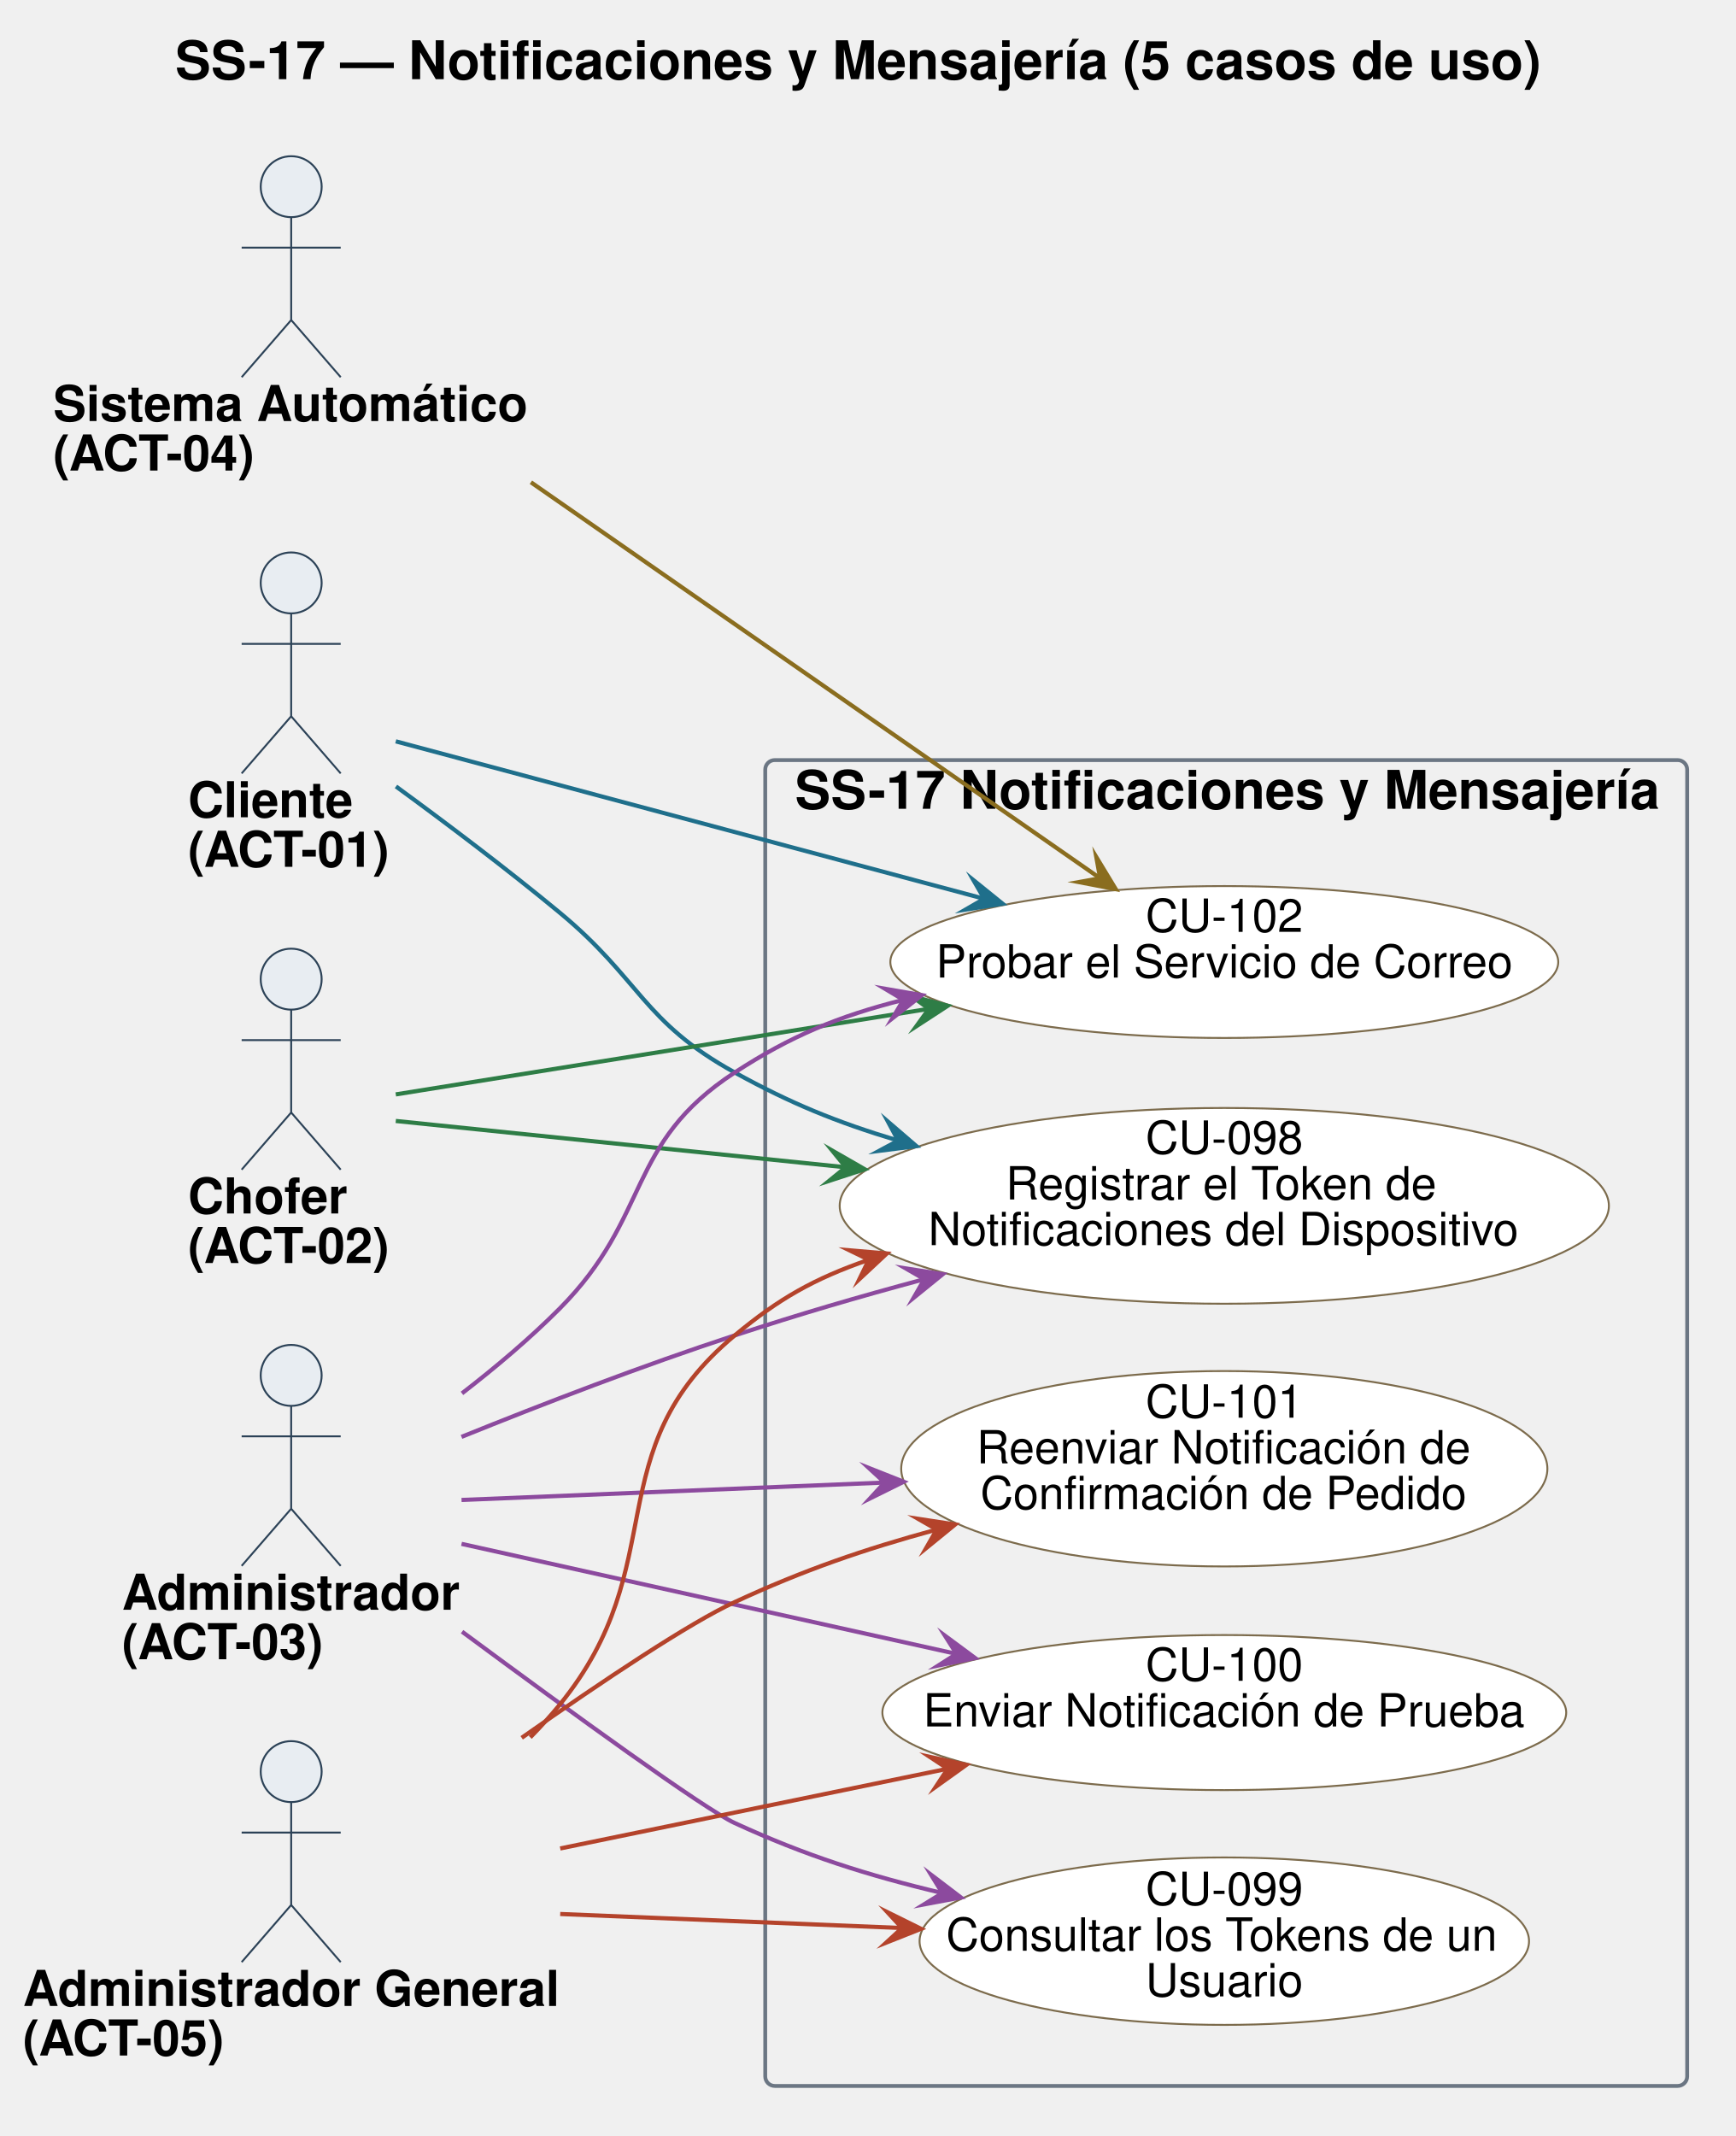
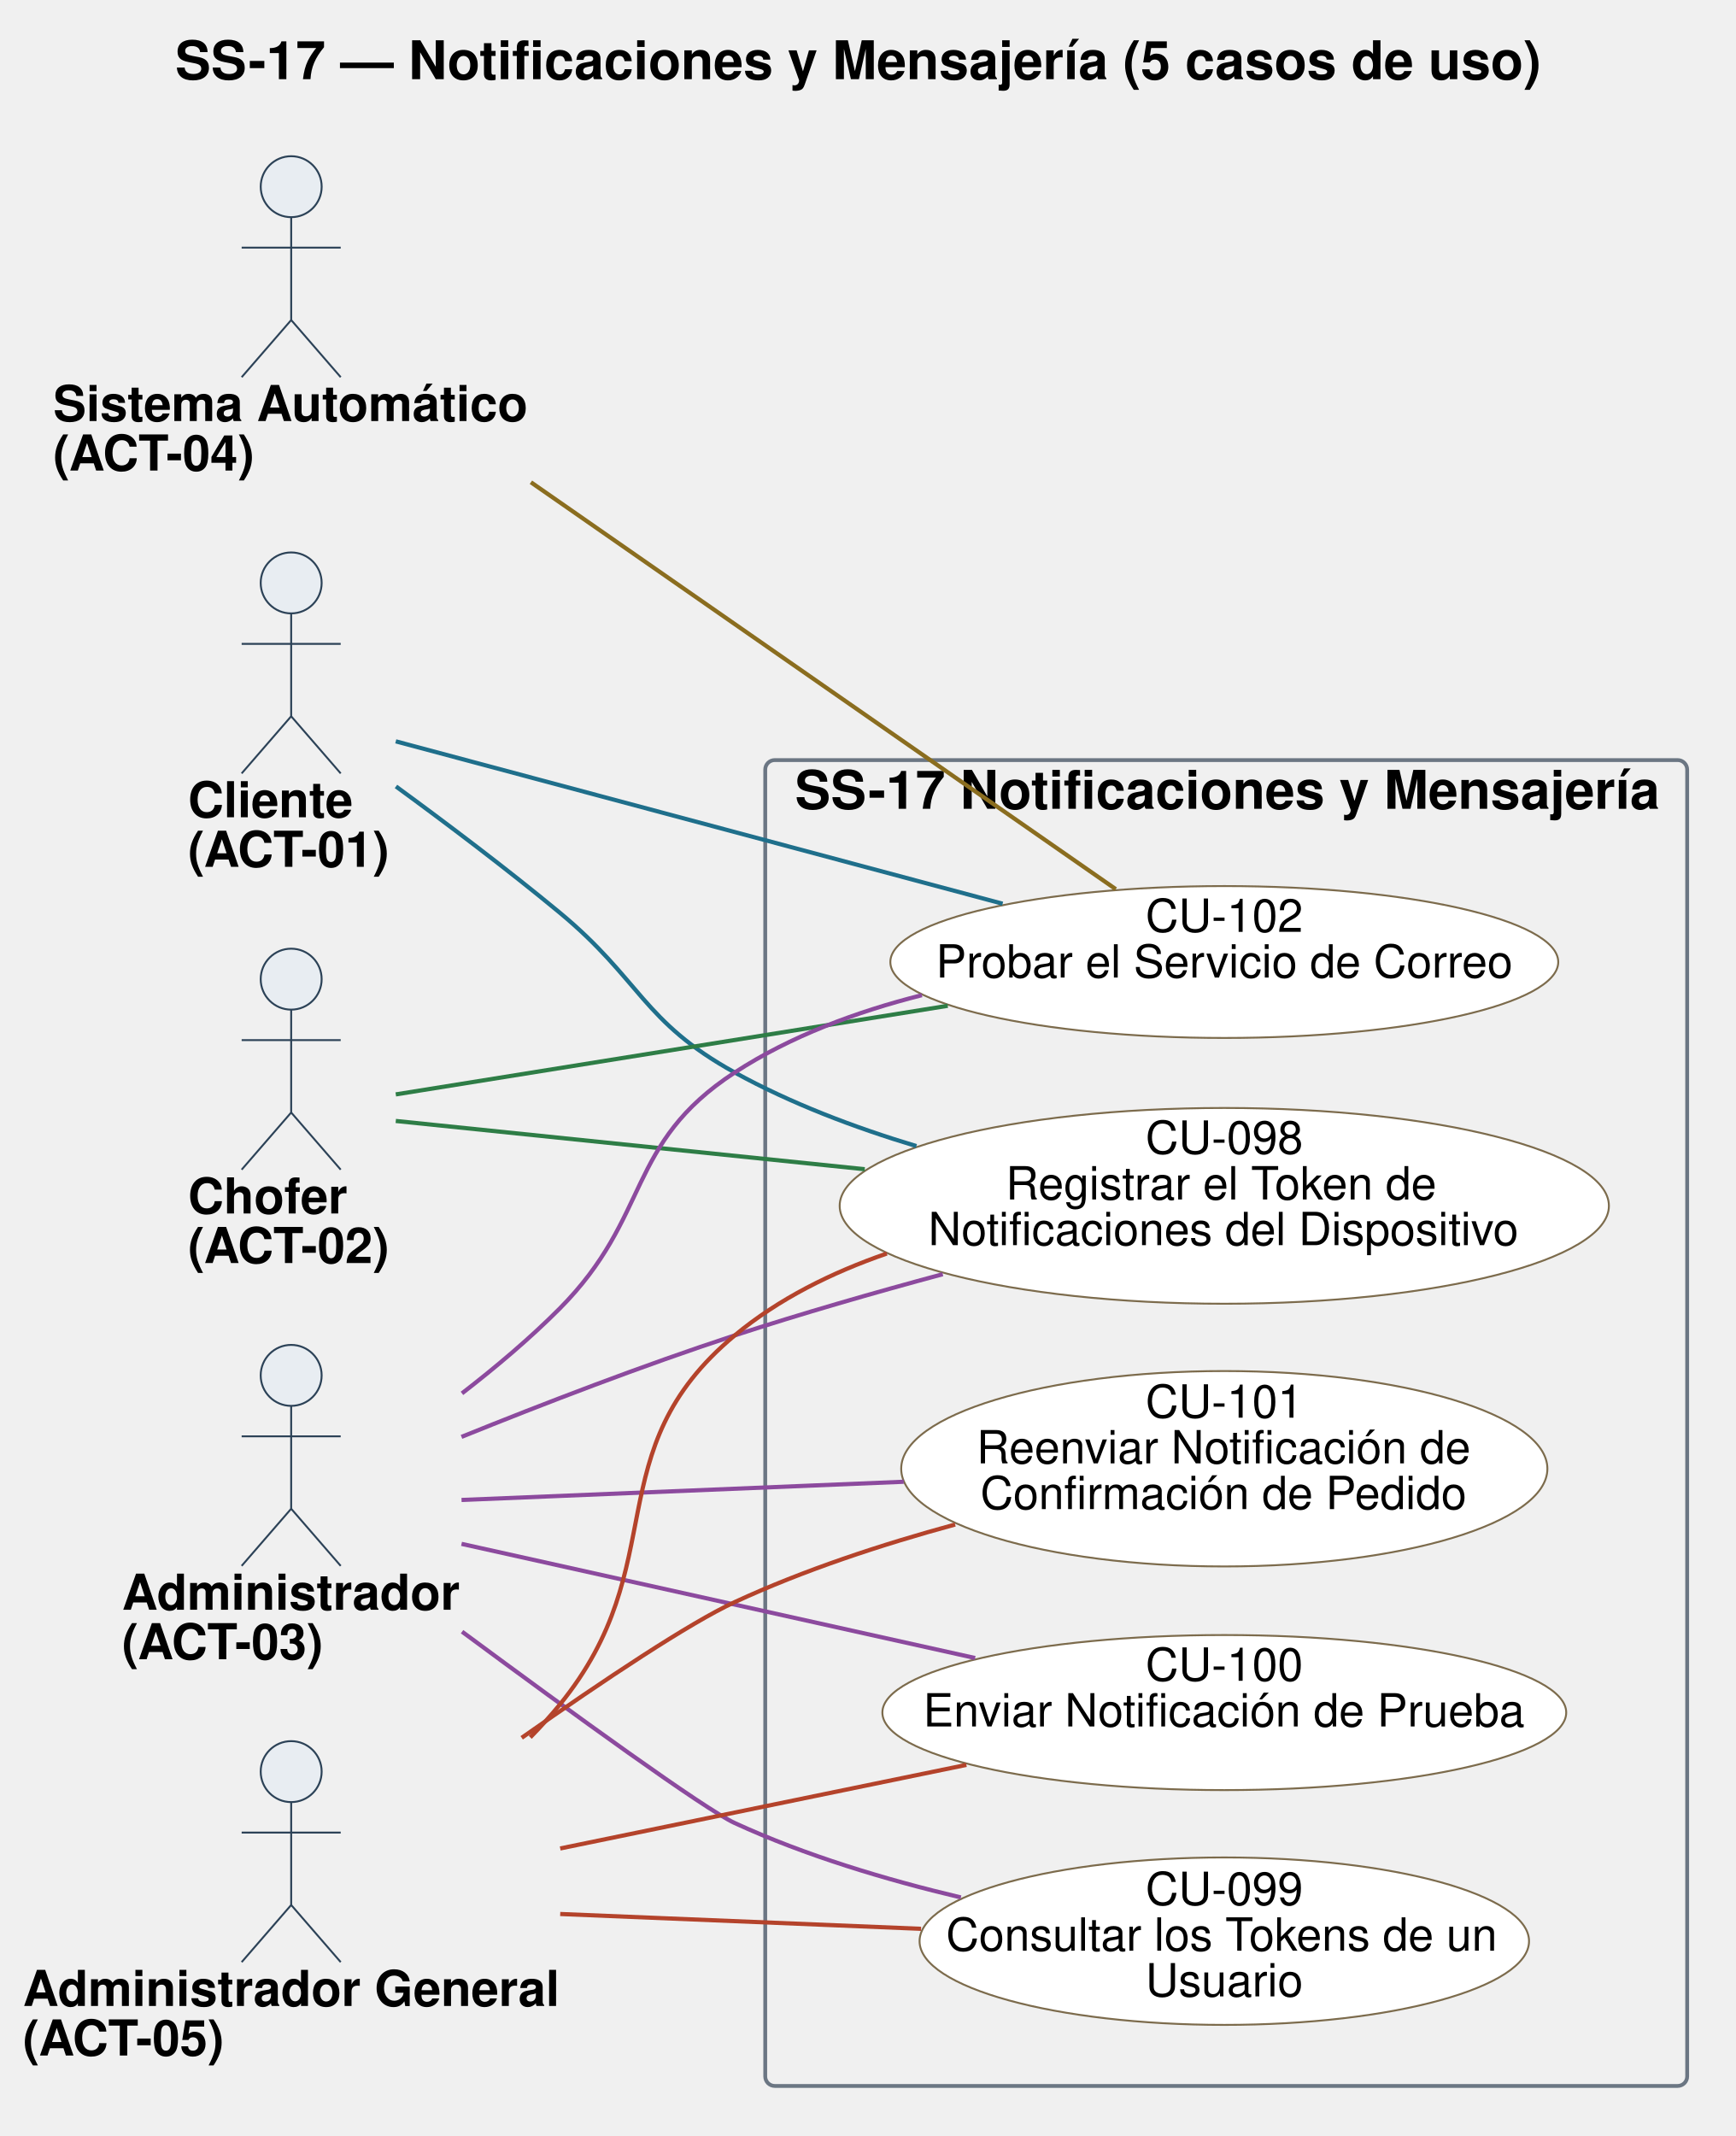
<svg xmlns="http://www.w3.org/2000/svg" version="1.1" data-diagram-type="DESCRIPTION" style="width:712px;height:876px;background:#FFFFFF;" width="712.5px" height="876.563px" viewBox="0 0 712 876" zoomAndPan="magnify" preserveAspectRatio="none" contentStyleType="text/css">
  <defs />
  <g font-family="sans-serif" lengthAdjust="spacing">
    <g class="title" data-source-line="1">
      <text x="71.844" y="32.469" fill="#000" font-size="21.875" textLength="559.233" font-weight="700" font-family="Helvetica">SS-17 — Notificaciones y Mensajería (5 casos de uso)</text>
    </g>
-     <g class="cluster" data-qualified-name="SS-17 Notificaciones y Mensajer.a" id="ent0006" data-source-line="40">
+     <g class="cluster" data-qualified-name="SS-17 Notificaciones y Mensajer.a" id="ent0006" data-source-line="42">
      <rect x="313.859" y="311.719" width="378.125" height="543.75" fill="none" style="stroke:#6B7683;stroke-width:1.563;" rx="3.906" ry="3.906" />
      <text x="326.026" y="331.688" fill="#000" font-size="21.875" textLength="353.792" font-weight="700" font-family="Helvetica">SS-17 Notificaciones y Mensajería</text>
    </g>
-     <g class="entity" data-qualified-name="SS-17 Notificaciones y Mensajer.a.U098" id="ent0007" data-source-line="41">
+     <g class="entity" data-qualified-name="SS-17 Notificaciones y Mensajer.a.U098" id="ent0007" data-source-line="43">
      <ellipse cx="502.137" cy="494.535" rx="157.747" ry="40.145" fill="#FFF" style="stroke:#7C6B4C;stroke-width:0.781;" />
      <text x="469.833" y="473.158" fill="#000" font-size="18.75" textLength="64.609" font-family="Helvetica">CU-098</text>
      <text x="412.512" y="491.908" fill="#000" font-size="18.75" textLength="179.251" font-family="Helvetica">Registrar el Token de</text>
      <text x="380.729" y="510.658" fill="#000" font-size="18.75" textLength="242.816" font-family="Helvetica">Notificaciones del Dispositivo</text>
    </g>
-     <g class="entity" data-qualified-name="SS-17 Notificaciones y Mensajer.a.U099" id="ent0008" data-source-line="42">
+     <g class="entity" data-qualified-name="SS-17 Notificaciones y Mensajer.a.U099" id="ent0008" data-source-line="44">
      <ellipse cx="502.142" cy="796.099" rx="124.986" ry="34.334" fill="#FFF" style="stroke:#7C6B4C;stroke-width:0.781;" />
      <text x="469.838" y="781.256" fill="#000" font-size="18.75" textLength="64.609" font-family="Helvetica">CU-099</text>
      <text x="388.017" y="800.006" fill="#000" font-size="18.75" textLength="228.25" font-family="Helvetica">Consultar los Tokens de un</text>
      <text x="469.838" y="818.756" fill="#000" font-size="18.75" textLength="64.609" font-family="Helvetica">Usuario</text>
    </g>
-     <g class="entity" data-qualified-name="SS-17 Notificaciones y Mensajer.a.U100" id="ent0009" data-source-line="43">
+     <g class="entity" data-qualified-name="SS-17 Notificaciones y Mensajer.a.U100" id="ent0009" data-source-line="45">
      <ellipse cx="502.142" cy="702.344" rx="140.236" ry="31.797" fill="#FFF" style="stroke:#7C6B4C;stroke-width:0.781;" />
      <text x="469.838" y="689.297" fill="#000" font-size="18.75" textLength="64.609" font-family="Helvetica">CU-100</text>
      <text x="378.638" y="708.047" fill="#000" font-size="18.75" textLength="247.009" font-family="Helvetica">Enviar Notificación de Prueba</text>
    </g>
-     <g class="entity" data-qualified-name="SS-17 Notificaciones y Mensajer.a.U101" id="ent0010" data-source-line="44">
+     <g class="entity" data-qualified-name="SS-17 Notificaciones y Mensajer.a.U101" id="ent0010" data-source-line="46">
      <ellipse cx="502.14" cy="602.349" rx="132.515" ry="40.068" fill="#FFF" style="stroke:#7C6B4C;stroke-width:0.781;" />
      <text x="469.836" y="581.398" fill="#000" font-size="18.75" textLength="64.609" font-family="Helvetica">CU-101</text>
      <text x="400.526" y="600.148" fill="#000" font-size="18.75" textLength="203.229" font-family="Helvetica">Reenviar Notificación de</text>
      <text x="402.082" y="618.898" fill="#000" font-size="18.75" textLength="200.116" font-family="Helvetica">Confirmación de Pedido</text>
    </g>
-     <g class="entity" data-qualified-name="SS-17 Notificaciones y Mensajer.a.U102" id="ent0011" data-source-line="45">
+     <g class="entity" data-qualified-name="SS-17 Notificaciones y Mensajer.a.U102" id="ent0011" data-source-line="47">
      <ellipse cx="502.14" cy="394.534" rx="136.968" ry="31.144" fill="#FFF" style="stroke:#7C6B4C;stroke-width:0.781;" />
      <text x="469.835" y="382.16" fill="#000" font-size="18.75" textLength="64.609" font-family="Helvetica">CU-102</text>
      <text x="383.858" y="400.91" fill="#000" font-size="18.75" textLength="236.563" font-family="Helvetica">Probar el Servicio de Correo</text>
    </g>
-     <g class="entity" data-qualified-name="A01" id="ent0001" data-source-line="34">
+     <g class="entity" data-qualified-name="A01" id="ent0001" data-source-line="36">
      <ellipse cx="119.425" cy="239.063" rx="12.5" ry="12.5" fill="#E8EDF2" style="stroke:#2C4257;stroke-width:0.781;" />
      <path d="M119.425,251.563 L119.425,293.75 M99.113,264.063 L139.738,264.063 M119.425,293.75 L99.113,317.188 M119.425,293.75 L139.738,317.188" style="stroke:#2C4257;stroke-width:0.781;" fill="none" />
      <text x="77.109" y="335.172" fill="#000" font-size="20.313" textLength="67.722" font-weight="700" font-family="Helvetica">Cliente</text>
      <text x="77.109" y="355.485" fill="#000" font-size="20.313" textLength="84.632" font-weight="700" font-family="Helvetica">(ACT-01)</text>
    </g>
-     <g class="entity" data-qualified-name="A02" id="ent0002" data-source-line="35">
+     <g class="entity" data-qualified-name="A02" id="ent0002" data-source-line="37">
      <ellipse cx="119.425" cy="401.563" rx="12.5" ry="12.5" fill="#E8EDF2" style="stroke:#2C4257;stroke-width:0.781;" />
      <path d="M119.425,414.063 L119.425,456.25 M99.113,426.563 L139.738,426.563 M119.425,456.25 L99.113,479.688 M119.425,456.25 L139.738,479.688" style="stroke:#2C4257;stroke-width:0.781;" fill="none" />
      <text x="77.109" y="497.672" fill="#000" font-size="20.313" textLength="65.45" font-weight="700" font-family="Helvetica">Chofer</text>
      <text x="77.109" y="517.985" fill="#000" font-size="20.313" textLength="84.632" font-weight="700" font-family="Helvetica">(ACT-02)</text>
    </g>
-     <g class="entity" data-qualified-name="A03" id="ent0003" data-source-line="36">
+     <g class="entity" data-qualified-name="A03" id="ent0003" data-source-line="38">
      <ellipse cx="119.423" cy="564.063" rx="12.5" ry="12.5" fill="#E8EDF2" style="stroke:#2C4257;stroke-width:0.781;" />
      <path d="M119.423,576.563 L119.423,618.75 M99.111,589.063 L139.736,589.063 M119.423,618.75 L99.111,642.188 M119.423,618.75 L139.736,642.188" style="stroke:#2C4257;stroke-width:0.781;" fill="none" />
      <text x="50.016" y="660.172" fill="#000" font-size="20.313" textLength="138.815" font-weight="700" font-family="Helvetica">Administrador</text>
      <text x="50.016" y="680.485" fill="#000" font-size="20.313" textLength="84.632" font-weight="700" font-family="Helvetica">(ACT-03)</text>
    </g>
-     <g class="entity" data-qualified-name="A04" id="ent0004" data-source-line="37">
+     <g class="entity" data-qualified-name="A04" id="ent0004" data-source-line="39">
      <ellipse cx="119.432" cy="76.563" rx="12.5" ry="12.5" fill="#E8EDF2" style="stroke:#2C4257;stroke-width:0.781;" />
      <path d="M119.432,89.063 L119.432,131.25 M99.119,101.563 L139.744,101.563 M119.432,131.25 L99.119,154.688 M119.432,131.25 L139.744,154.688" style="stroke:#2C4257;stroke-width:0.781;" fill="none" />
      <text x="21.797" y="172.672" fill="#000" font-size="20.313" textLength="195.27" font-weight="700" font-family="Helvetica">Sistema Automático</text>
      <text x="21.797" y="192.985" fill="#000" font-size="20.313" textLength="84.632" font-weight="700" font-family="Helvetica">(ACT-04)</text>
    </g>
-     <g class="entity" data-qualified-name="A05" id="ent0005" data-source-line="38">
+     <g class="entity" data-qualified-name="A05" id="ent0005" data-source-line="40">
      <ellipse cx="119.427" cy="726.563" rx="12.5" ry="12.5" fill="#E8EDF2" style="stroke:#2C4257;stroke-width:0.781;" />
      <path d="M119.427,739.063 L119.427,781.25 M99.115,751.563 L139.74,751.563 M119.427,781.25 L99.115,804.688 M119.427,781.25 L139.74,804.688" style="stroke:#2C4257;stroke-width:0.781;" fill="none" />
      <text x="9.375" y="822.672" fill="#000" font-size="20.313" textLength="220.105" font-weight="700" font-family="Helvetica">Administrador General</text>
      <text x="9.375" y="842.985" fill="#000" font-size="20.313" textLength="84.632" font-weight="700" font-family="Helvetica">(ACT-05)</text>
    </g>
-     <g class="link" data-entity-1="ent0001" data-entity-2="ent0007" id="lnk12" data-source-line="48" data-link-type="dependency">
-       <path d="M162.406,322.531 C182.953,337.547 207.906,356.359 229.484,374.219 C262.797,401.797 263.469,418.953 301.359,439.844 C324.281,452.484 342.846,460.111 368.377,467.783" style="stroke:#1F6F8B;stroke-width:1.719;" fill="none" id="A01-to-U098" />
-       <polygon points="375.859,470.031,364.19,459.999,368.377,467.783,360.593,471.97,375.859,470.031" fill="#1F6F8B" style="stroke:#1F6F8B;stroke-width:1.719;stroke-linejoin:miter;stroke-miterlimit:10;" />
+     <g class="link" data-entity-1="ent0001" data-entity-2="ent0007" id="lnk12" data-source-line="50" data-link-type="association">
+       <path d="M162.406,322.531 C182.953,337.547 207.906,356.359 229.484,374.219 C262.797,401.797 263.469,418.953 301.359,439.844 C324.281,452.484 350.328,462.359 375.859,470.031" style="stroke:#1F6F8B;stroke-width:1.719;" fill="none" id="A01-U098" />
    </g>
-     <g class="link" data-entity-1="ent0001" data-entity-2="ent0011" id="lnk13" data-source-line="49" data-link-type="dependency">
-       <path d="M162.328,304.031 C221.703,319.922 325.062,347.575 403.672,368.606" style="stroke:#1F6F8B;stroke-width:1.719;" fill="none" id="A01-to-U102" />
-       <polygon points="411.219,370.625,399.249,360.953,403.672,368.606,396.019,373.028,411.219,370.625" fill="#1F6F8B" style="stroke:#1F6F8B;stroke-width:1.719;stroke-linejoin:miter;stroke-miterlimit:10;" />
+     <g class="link" data-entity-1="ent0001" data-entity-2="ent0011" id="lnk13" data-source-line="51" data-link-type="association">
+       <path d="M162.328,304.031 C221.703,319.922 332.609,349.594 411.219,370.625" style="stroke:#1F6F8B;stroke-width:1.719;" fill="none" id="A01-U102" />
    </g>
-     <g class="link" data-entity-1="ent0002" data-entity-2="ent0007" id="lnk14" data-source-line="50" data-link-type="dependency">
-       <path d="M162.328,459.719 C208.453,464.469 277.885,471.606 346.9,478.715" style="stroke:#2E7D46;stroke-width:1.719;" fill="none" id="A02-to-U098" />
-       <polygon points="354.672,479.516,341.324,471.858,346.9,478.715,340.043,484.292,354.672,479.516" fill="#2E7D46" style="stroke:#2E7D46;stroke-width:1.719;stroke-linejoin:miter;stroke-miterlimit:10;" />
+     <g class="link" data-entity-1="ent0002" data-entity-2="ent0007" id="lnk14" data-source-line="52" data-link-type="association">
+       <path d="M162.328,459.719 C208.453,464.469 285.656,472.406 354.672,479.516" style="stroke:#2E7D46;stroke-width:1.719;" fill="none" id="A02-U098" />
    </g>
-     <g class="link" data-entity-1="ent0002" data-entity-2="ent0011" id="lnk15" data-source-line="51" data-link-type="dependency">
-       <path d="M162.328,448.828 C216.234,440.172 304.88,425.941 381.005,413.723" style="stroke:#2E7D46;stroke-width:1.719;" fill="none" id="A02-to-U102" />
-       <polygon points="388.719,412.484,373.843,408.542,381.005,413.723,375.824,420.884,388.719,412.484" fill="#2E7D46" style="stroke:#2E7D46;stroke-width:1.719;stroke-linejoin:miter;stroke-miterlimit:10;" />
+     <g class="link" data-entity-1="ent0002" data-entity-2="ent0011" id="lnk15" data-source-line="53" data-link-type="association">
+       <path d="M162.328,448.828 C216.234,440.172 312.594,424.703 388.719,412.484" style="stroke:#2E7D46;stroke-width:1.719;" fill="none" id="A02-U102" />
    </g>
-     <g class="link" data-entity-1="ent0003" data-entity-2="ent0007" id="lnk16" data-source-line="52" data-link-type="dependency">
-       <path d="M189.281,589.281 C222.75,575.75 263.828,559.938 301.359,547.656 C328.734,538.703 351.066,532.158 379.128,524.595" style="stroke:#8C4A9E;stroke-width:1.719;" fill="none" id="A03-to-U098" />
-       <polygon points="386.672,522.563,371.467,520.187,379.128,524.595,374.72,532.256,386.672,522.563" fill="#8C4A9E" style="stroke:#8C4A9E;stroke-width:1.719;stroke-linejoin:miter;stroke-miterlimit:10;" />
+     <g class="link" data-entity-1="ent0003" data-entity-2="ent0007" id="lnk16" data-source-line="54" data-link-type="association">
+       <path d="M189.281,589.281 C222.75,575.75 263.828,559.938 301.359,547.656 C328.734,538.703 358.609,530.125 386.672,522.563" style="stroke:#8C4A9E;stroke-width:1.719;" fill="none" id="A03-U098" />
    </g>
-     <g class="link" data-entity-1="ent0003" data-entity-2="ent0008" id="lnk17" data-source-line="53" data-link-type="dependency">
-       <path d="M189.516,669.172 C235.156,702.938 288.953,741.953 301.359,747.656 C330.297,760.969 355.757,769.09 386.507,776.372" style="stroke:#8C4A9E;stroke-width:1.719;" fill="none" id="A03-to-U099" />
-       <polygon points="394.109,778.172,381.865,768.85,386.507,776.372,378.985,781.013,394.109,778.172" fill="#8C4A9E" style="stroke:#8C4A9E;stroke-width:1.719;stroke-linejoin:miter;stroke-miterlimit:10;" />
+     <g class="link" data-entity-1="ent0003" data-entity-2="ent0008" id="lnk17" data-source-line="55" data-link-type="association">
+       <path d="M189.516,669.172 C235.156,702.938 288.953,741.953 301.359,747.656 C330.297,760.969 363.359,770.891 394.109,778.172" style="stroke:#8C4A9E;stroke-width:1.719;" fill="none" id="A03-U099" />
    </g>
-     <g class="link" data-entity-1="ent0003" data-entity-2="ent0009" id="lnk18" data-source-line="54" data-link-type="dependency">
-       <path d="M189.297,633.156 C247.984,646.203 325.811,663.491 392.327,678.288" style="stroke:#8C4A9E;stroke-width:1.719;" fill="none" id="A03-to-U100" />
-       <polygon points="399.953,679.984,387.583,670.83,392.327,678.288,384.869,683.032,399.953,679.984" fill="#8C4A9E" style="stroke:#8C4A9E;stroke-width:1.719;stroke-linejoin:miter;stroke-miterlimit:10;" />
+     <g class="link" data-entity-1="ent0003" data-entity-2="ent0009" id="lnk18" data-source-line="56" data-link-type="association">
+       <path d="M189.297,633.156 C247.984,646.203 333.438,665.188 399.953,679.984" style="stroke:#8C4A9E;stroke-width:1.719;" fill="none" id="A03-U100" />
    </g>
-     <g class="link" data-entity-1="ent0003" data-entity-2="ent0010" id="lnk19" data-source-line="55" data-link-type="dependency">
-       <path d="M189.297,615.156 C239.656,613.078 301.929,610.526 362.835,608.01" style="stroke:#8C4A9E;stroke-width:1.719;" fill="none" id="A03-to-U101" />
-       <polygon points="370.641,607.687,356.332,602.023,362.835,608.01,356.848,614.513,370.641,607.687" fill="#8C4A9E" style="stroke:#8C4A9E;stroke-width:1.719;stroke-linejoin:miter;stroke-miterlimit:10;" />
+     <g class="link" data-entity-1="ent0003" data-entity-2="ent0010" id="lnk19" data-source-line="57" data-link-type="association">
+       <path d="M189.297,615.156 C239.656,613.078 309.734,610.203 370.641,607.687" style="stroke:#8C4A9E;stroke-width:1.719;" fill="none" id="A03-U101" />
    </g>
-     <g class="link" data-entity-1="ent0003" data-entity-2="ent0011" id="lnk20" data-source-line="56" data-link-type="dependency">
-       <path d="M189.469,571.438 C203.328,560.734 217.359,548.891 229.484,536.719 C267.297,498.719 256.453,469.141 301.359,439.844 C324.234,424.922 343.784,416.785 370.55,410.035" style="stroke:#8C4A9E;stroke-width:1.719;" fill="none" id="A03-to-U102" />
-       <polygon points="378.125,408.125,362.961,405.503,370.55,410.035,366.018,417.624,378.125,408.125" fill="#8C4A9E" style="stroke:#8C4A9E;stroke-width:1.719;stroke-linejoin:miter;stroke-miterlimit:10;" />
+     <g class="link" data-entity-1="ent0003" data-entity-2="ent0011" id="lnk20" data-source-line="58" data-link-type="association">
+       <path d="M189.469,571.438 C203.328,560.734 217.359,548.891 229.484,536.719 C267.297,498.719 256.453,469.141 301.359,439.844 C324.234,424.922 351.359,414.875 378.125,408.125" style="stroke:#8C4A9E;stroke-width:1.719;" fill="none" id="A03-U102" />
    </g>
-     <g class="link" data-entity-1="ent0004" data-entity-2="ent0011" id="lnk21" data-source-line="57" data-link-type="dependency">
-       <path d="M217.75,197.781 C295.078,251.578 393.337,319.929 451.212,360.194" style="stroke:#8A6D1F;stroke-width:1.719;" fill="none" id="A04-to-U102" />
-       <polygon points="457.625,364.656,449.651,351.495,451.212,360.194,442.512,361.755,457.625,364.656" fill="#8A6D1F" style="stroke:#8A6D1F;stroke-width:1.719;stroke-linejoin:miter;stroke-miterlimit:10;" />
+     <g class="link" data-entity-1="ent0004" data-entity-2="ent0011" id="lnk21" data-source-line="59" data-link-type="association">
+       <path d="M217.75,197.781 C295.078,251.578 399.75,324.391 457.625,364.656" style="stroke:#8A6D1F;stroke-width:1.719;" fill="none" id="A04-U102" />
    </g>
-     <g class="link" data-entity-1="ent0005" data-entity-2="ent0007" id="lnk22" data-source-line="58" data-link-type="dependency">
-       <path d="M217.484,712.516 C221.719,708.219 225.75,703.766 229.484,699.219 C276.672,641.5 244.062,595.359 301.359,547.656 C319.375,532.656 333.835,524.411 356.35,516.63" style="stroke:#B4432B;stroke-width:1.719;" fill="none" id="A05-to-U098" />
-       <polygon points="363.734,514.078,348.402,512.764,356.35,516.63,352.485,524.579,363.734,514.078" fill="#B4432B" style="stroke:#B4432B;stroke-width:1.719;stroke-linejoin:miter;stroke-miterlimit:10;" />
+     <g class="link" data-entity-1="ent0005" data-entity-2="ent0007" id="lnk22" data-source-line="60" data-link-type="association">
+       <path d="M217.484,712.516 C221.719,708.219 225.75,703.766 229.484,699.219 C276.672,641.5 244.062,595.359 301.359,547.656 C319.375,532.656 341.219,521.859 363.734,514.078" style="stroke:#B4432B;stroke-width:1.719;" fill="none" id="A05-U098" />
    </g>
-     <g class="link" data-entity-1="ent0005" data-entity-2="ent0008" id="lnk23" data-source-line="59" data-link-type="dependency">
-       <path d="M229.766,784.953 C275.984,786.844 322.303,788.758 369.96,790.711" style="stroke:#B4432B;stroke-width:1.719;" fill="none" id="A05-to-U099" />
-       <polygon points="377.766,791.031,363.971,784.211,369.96,790.711,363.459,796.7,377.766,791.031" fill="#B4432B" style="stroke:#B4432B;stroke-width:1.719;stroke-linejoin:miter;stroke-miterlimit:10;" />
+     <g class="link" data-entity-1="ent0005" data-entity-2="ent0008" id="lnk23" data-source-line="61" data-link-type="association">
+       <path d="M229.766,784.953 C275.984,786.844 330.109,789.078 377.766,791.031" style="stroke:#B4432B;stroke-width:1.719;" fill="none" id="A05-U099" />
    </g>
-     <g class="link" data-entity-1="ent0005" data-entity-2="ent0009" id="lnk24" data-source-line="60" data-link-type="dependency">
-       <path d="M229.766,758.078 C282.125,747.313 336.957,736.011 388.707,725.37" style="stroke:#B4432B;stroke-width:1.719;" fill="none" id="A05-to-U100" />
-       <polygon points="396.359,723.797,381.326,720.507,388.707,725.37,383.844,732.751,396.359,723.797" fill="#B4432B" style="stroke:#B4432B;stroke-width:1.719;stroke-linejoin:miter;stroke-miterlimit:10;" />
+     <g class="link" data-entity-1="ent0005" data-entity-2="ent0009" id="lnk24" data-source-line="62" data-link-type="association">
+       <path d="M229.766,758.078 C282.125,747.313 344.609,734.438 396.359,723.797" style="stroke:#B4432B;stroke-width:1.719;" fill="none" id="A05-U100" />
    </g>
-     <g class="link" data-entity-1="ent0005" data-entity-2="ent0010" id="lnk25" data-source-line="61" data-link-type="dependency">
-       <path d="M213.969,712.703 C248.078,688.75 282.844,665.609 301.359,657.031 C329.672,643.906 354.196,635.443 384.212,627.271" style="stroke:#B4432B;stroke-width:1.719;" fill="none" id="A05-to-U101" />
-       <polygon points="391.75,625.219,376.54,622.882,384.212,627.271,379.823,634.943,391.75,625.219" fill="#B4432B" style="stroke:#B4432B;stroke-width:1.719;stroke-linejoin:miter;stroke-miterlimit:10;" />
+     <g class="link" data-entity-1="ent0005" data-entity-2="ent0010" id="lnk25" data-source-line="63" data-link-type="association">
+       <path d="M213.969,712.703 C248.078,688.75 282.844,665.609 301.359,657.031 C329.672,643.906 361.734,633.391 391.75,625.219" style="stroke:#B4432B;stroke-width:1.719;" fill="none" id="A05-U101" />
    </g>
  </g>
</svg>
